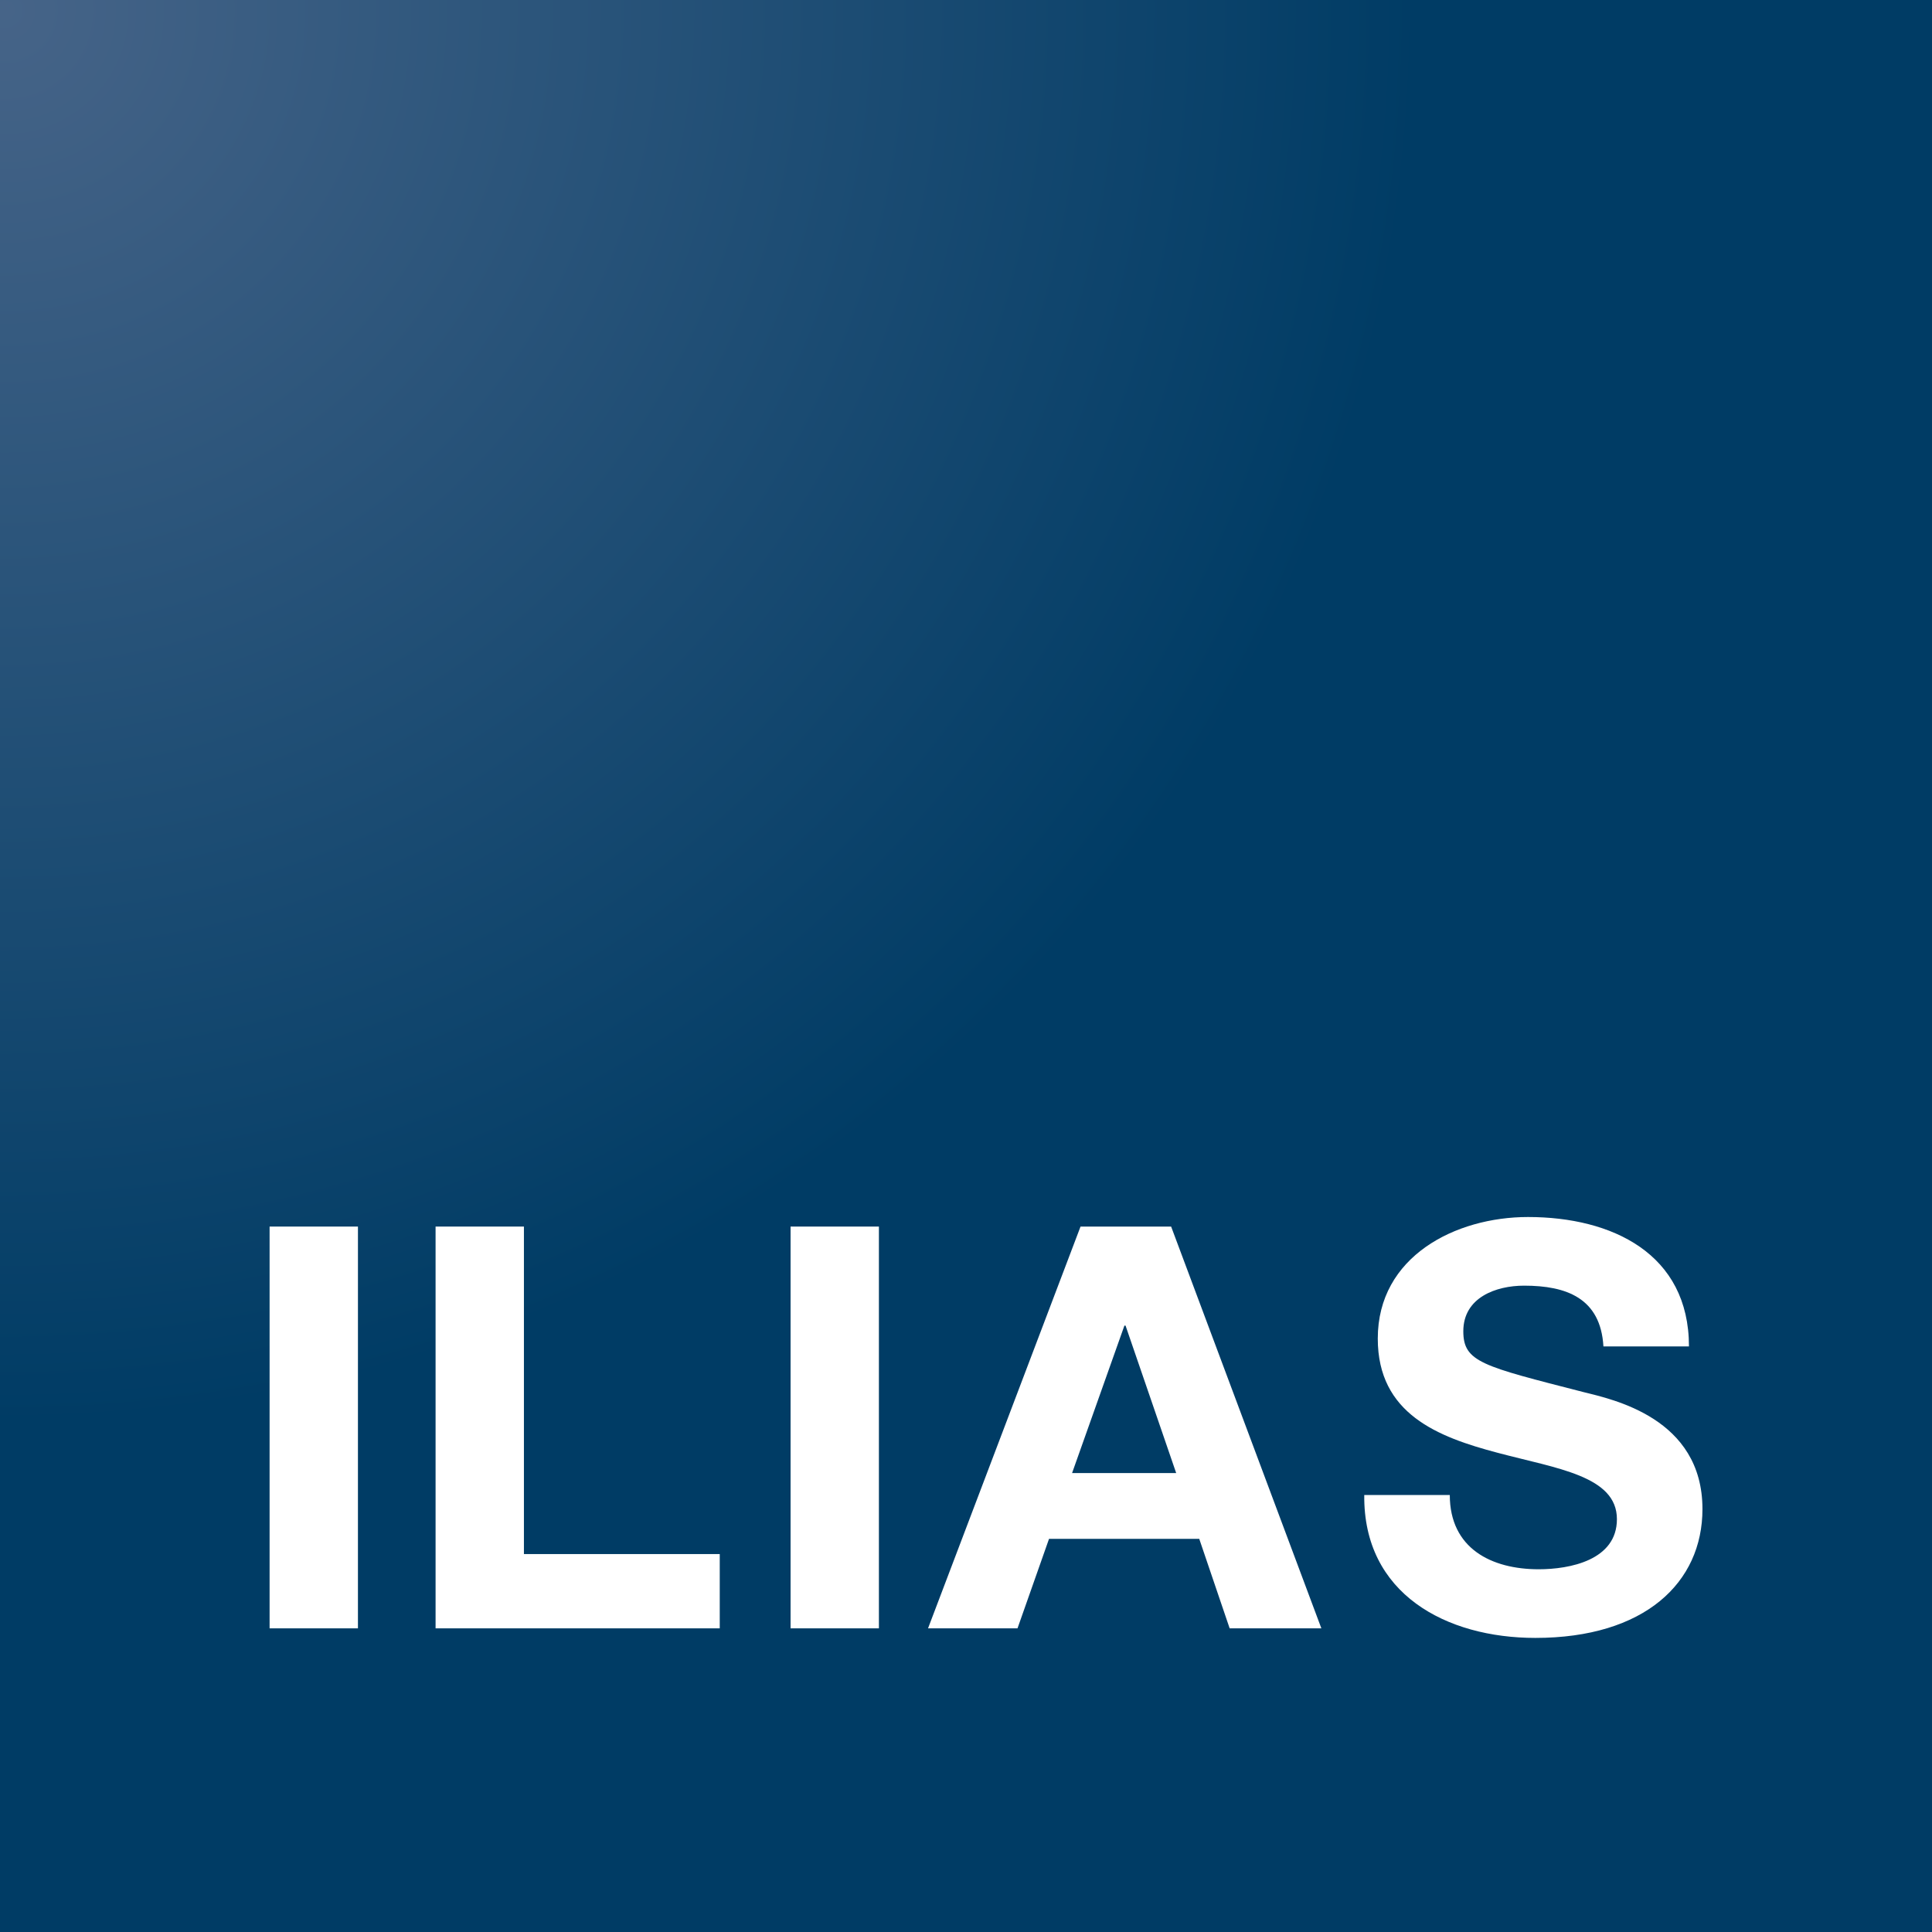
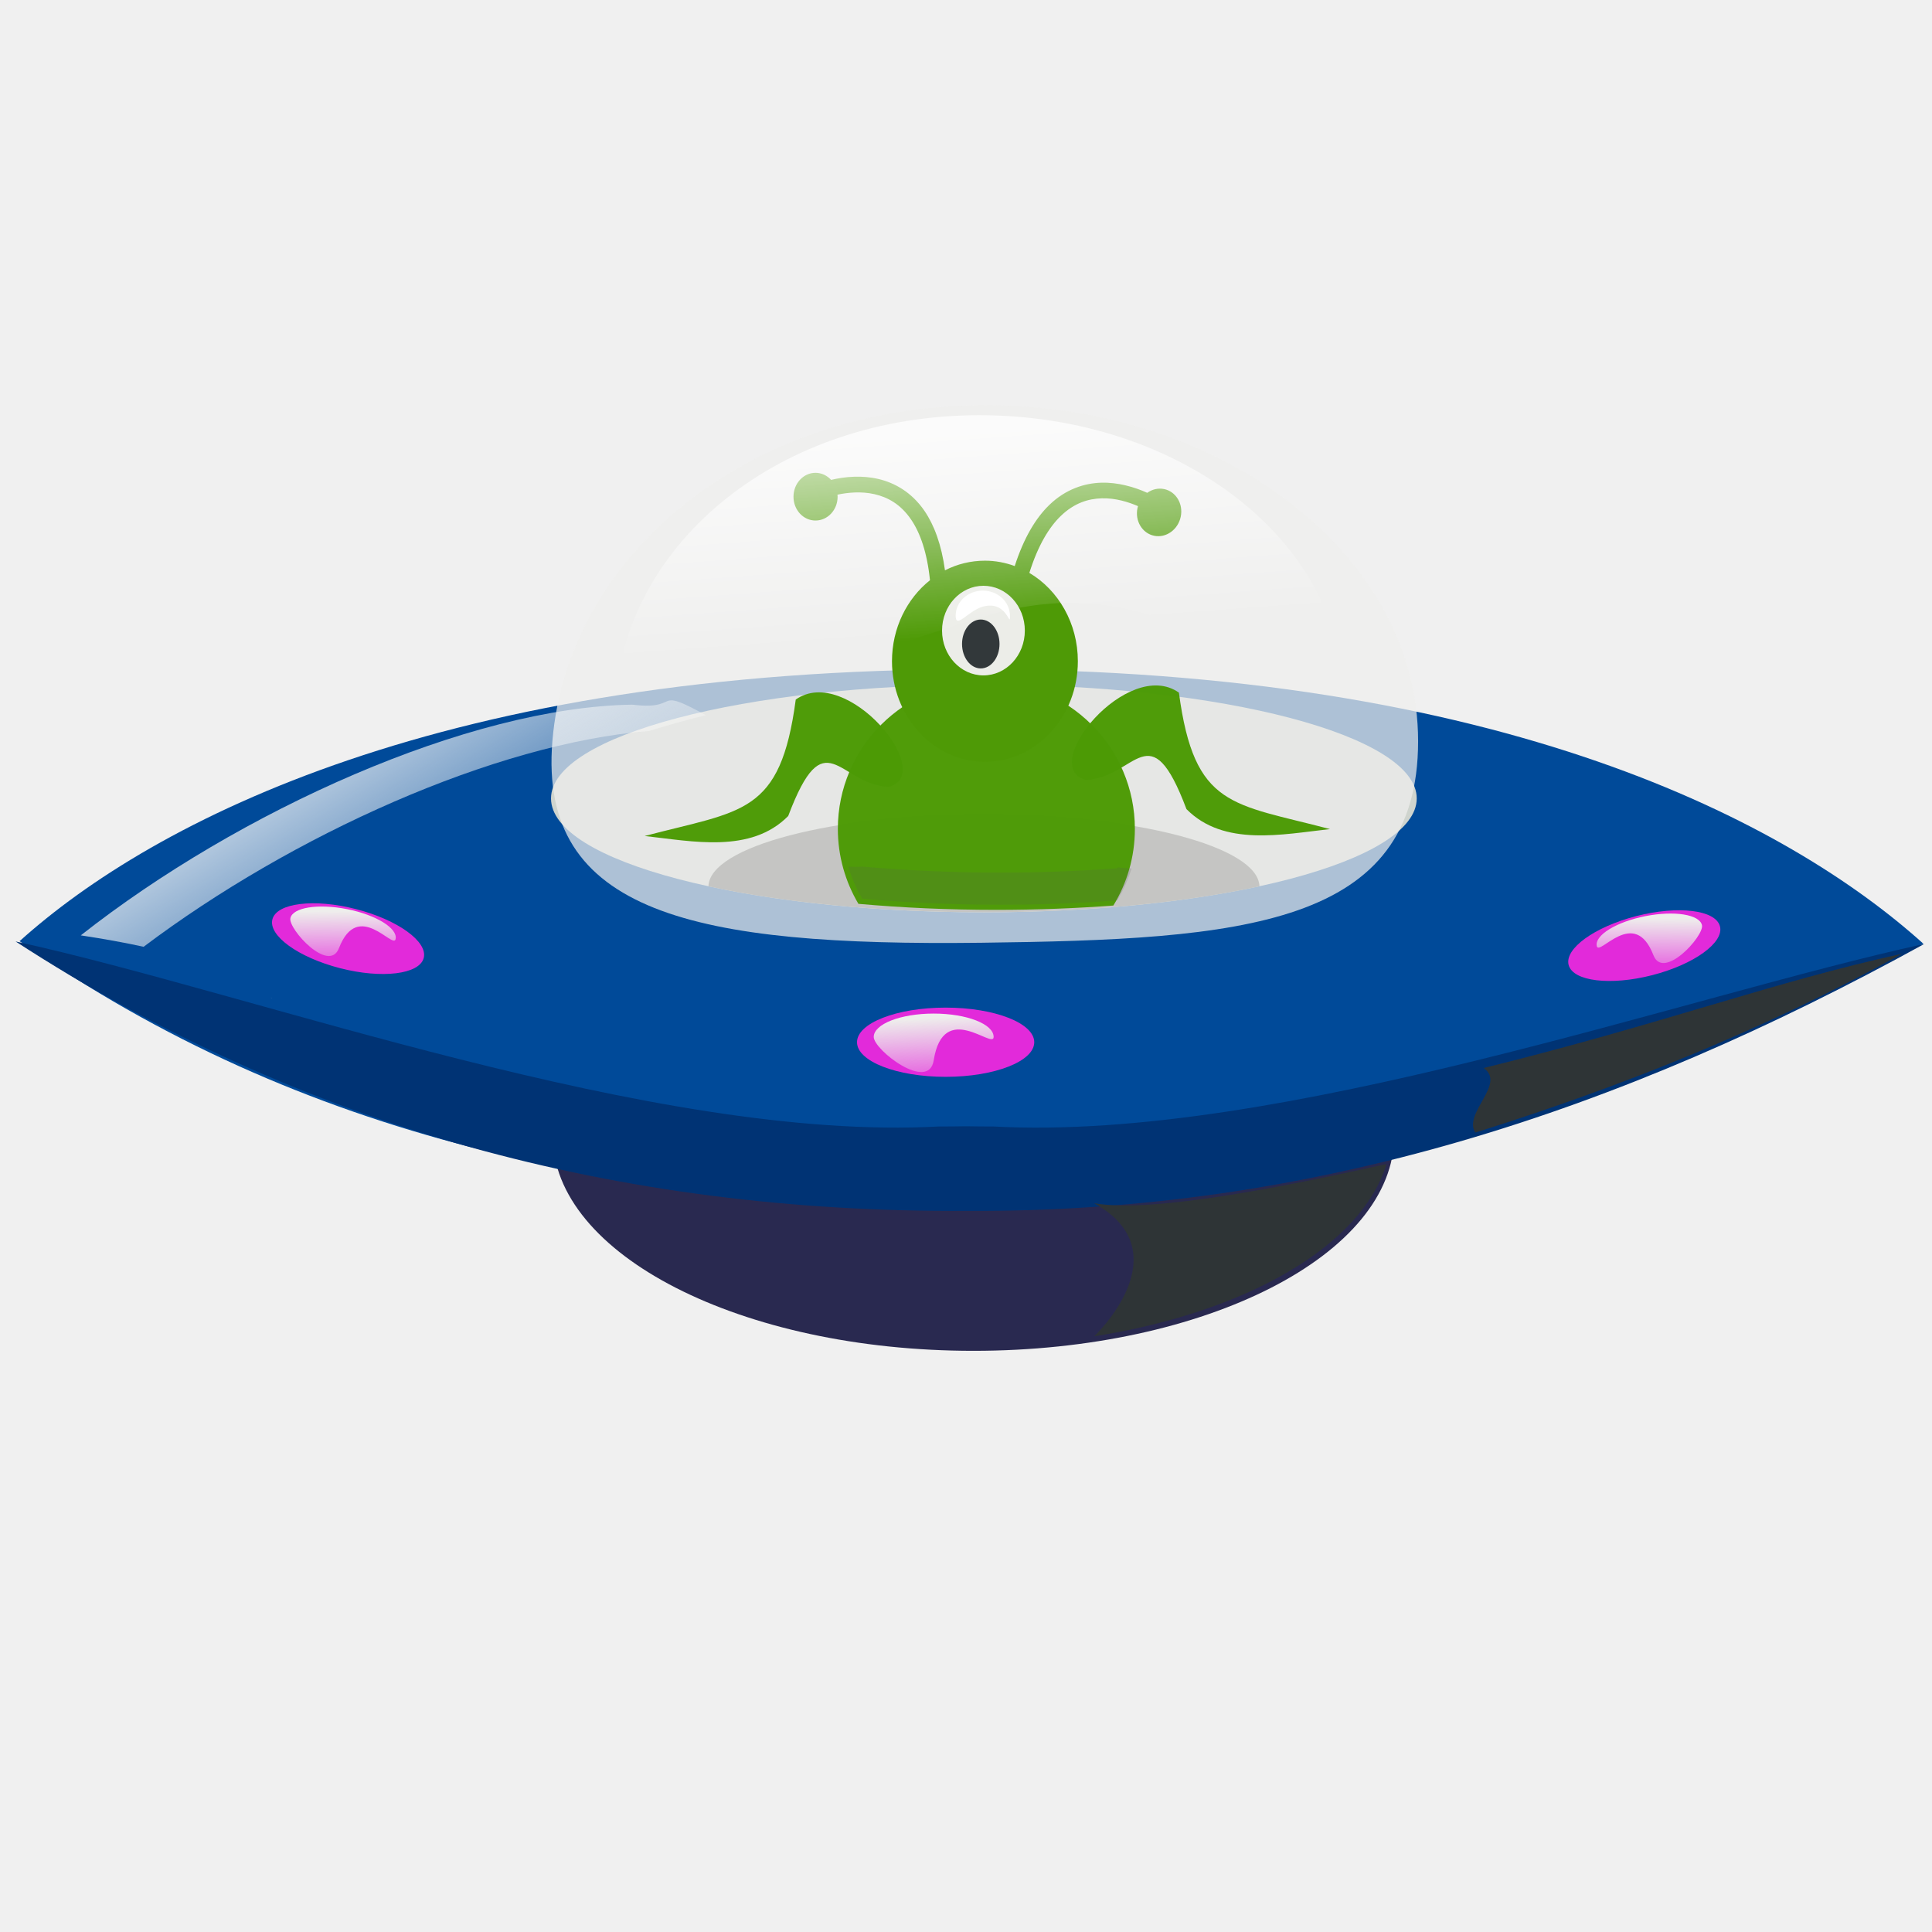
- <svg xmlns="http://www.w3.org/2000/svg" version="1.1" id="Ebene_1" x="0px" y="0px" width="44px" height="44px" viewBox="0 0 277.795 277.795" enable-background="new 0 0 277.795 277.795" xml:space="preserve">
-   <radialGradient id="SVGID_1_" cx="0.686" cy="1.497" r="205.464" gradientTransform="matrix(1 0 0 1 0 -3.051758e-04)" gradientUnits="userSpaceOnUse">
-     <stop offset="0" style="stop-color:#466488" />
-     <stop offset="0.99" style="stop-color:#003C65" />
-   </radialGradient>
-   <polygon fill="url(#SVGID_1_)" points="0,0 277.796,0 277.796,277.795 0,277.795 0,0 " />
-   <g>
-     <polygon fill="#FFFFFF" points="38.764,234.134 51.467,234.134 51.467,176.364 38.764,176.364 38.764,234.134  " />
-     <polygon fill="#FFFFFF" points="62.63,234.134 103.49,234.134 103.49,223.453 75.333,223.453 75.333,176.364 62.63,176.364    62.63,234.134  " />
-     <polygon fill="#FFFFFF" points="113.673,234.134 126.375,234.134 126.375,176.364 113.673,176.364 113.673,234.134  " />
-     <path fill-rule="evenodd" clip-rule="evenodd" fill="#FFFFFF" d="M133.438,234.134h12.865l4.532-12.865h21.601l4.371,12.865h13.187   l-21.602-57.77h-13.026L133.438,234.134L133.438,234.134z M161.675,190.604h0.162l7.281,21.198h-14.967L161.675,190.604   L161.675,190.604z" />
-     <path fill="#FFFFFF" d="M196.162,214.958c-0.162,14.239,11.812,20.551,24.599,20.551c15.696,0,24.029-7.929,24.029-18.528   c0-13.107-12.945-15.776-17.151-16.829c-14.484-3.722-17.235-4.288-17.235-8.738c0-4.854,4.694-6.554,8.739-6.554   c6.066,0,11.002,1.78,11.408,8.738h12.298c0-13.351-11.085-18.608-23.141-18.608c-10.437,0-21.603,5.663-21.603,17.477   c0,10.842,8.658,14.158,17.234,16.424c8.496,2.266,17.151,3.317,17.151,9.547c0,5.907-6.796,7.201-11.247,7.201   c-6.796,0-12.783-2.994-12.783-10.68H196.162L196.162,214.958z" />
+ <svg xmlns="http://www.w3.org/2000/svg" xmlns:xlink="http://www.w3.org/1999/xlink" width="50" height="50" viewBox="0 0 50 50" id="svg5342" version="1.1">
+   <defs id="defs5344">
+     <radialGradient id="q" cx="-69.827" cy="531.58" r="19.269" gradientTransform="matrix(1,0,0,0.6055,0,209.71)" gradientUnits="userSpaceOnUse" xlink:href="#j" />
+     <linearGradient id="j">
+       <stop stop-color="#555753" offset="0" id="stop25" />
+       <stop stop-color="#555753" stop-opacity="0" offset="1" id="stop27" />
+     </linearGradient>
+     <radialGradient id="k" cx="-80.337" cy="531.58" r="19.269" gradientTransform="matrix(1,0,0,0.6055,0,209.71)" gradientUnits="userSpaceOnUse" xlink:href="#j" />
+     <radialGradient xlink:href="#j" id="radialGradient4239" gradientUnits="userSpaceOnUse" gradientTransform="matrix(0.9151688,0,0,0.5410679,12.68065,199.7783)" cx="-80.337" cy="531.58" r="19.269" />
+     <linearGradient id="l" x1="125.844" x2="135.493" y1="5.806" y2="64.903" gradientTransform="matrix(1.352089,0,0,0.6048306,12.68065,12.38381)" gradientUnits="userSpaceOnUse">
+       <stop stop-color="#fff" offset="0" id="stop14" />
+       <stop stop-color="#fff" stop-opacity="0" offset="1" id="stop16" />
+     </linearGradient>
+     <linearGradient id="m" x1="20.183" x2="82.68" y1="95.609" y2="145.694" gradientTransform="matrix(1.309605,0,0,0.6244511,12.68065,12.38381)" gradientUnits="userSpaceOnUse">
+       <stop stop-color="#fcfcfb" offset="0" id="stop19" />
+       <stop stop-color="#fcfcfb" stop-opacity="0" offset="1" id="stop21" />
+     </linearGradient>
+     <linearGradient id="n" x1="127.356" x2="129.971" y1="172.579" y2="196.089" xlink:href="#a" gradientTransform="matrix(1.294805,0,0,0.6315887,12.68065,12.38381)" gradientUnits="userSpaceOnUse" />
+     <linearGradient id="a">
+       <stop stop-color="#eeeeec" offset="0" id="stop9" />
+       <stop stop-color="#eeeeec" stop-opacity="0" offset="1" id="stop11" />
+     </linearGradient>
+     <linearGradient id="o" x1="44.671" x2="44.975" y1="144.711" y2="165.642" xlink:href="#a" gradientTransform="matrix(1.320101,0,0,0.6194864,12.68065,12.38381)" gradientUnits="userSpaceOnUse" />
+     <linearGradient id="p" x1="225.202" x2="224.899" y1="146.76" y2="167.69" xlink:href="#a" gradientTransform="matrix(1.320105,0,0,0.6194842,12.68065,12.38381)" gradientUnits="userSpaceOnUse" />
+   </defs>
+   <g id="layer1" transform="translate(0,-1002.362)">
+     <g transform="matrix(0.1432029,0,0,0.1432029,-1.543602,1011.334)" id="g4385">
+       <path d="m 262.741,142.606 c 0.007,21.464 -34.038,38.866 -76.037,38.866 -41.999,0 -76.044,-17.402 -76.037,-38.866 -0.007,-21.464 34.038,-38.866 76.037,-38.866 41.999,0 76.044,17.402 76.037,38.866 z" id="path33" style="fill:#292950;fill-opacity:1;stroke-width:0.5;stroke-linecap:round;stroke-linejoin:bevel" />
+       <path style="fill:#004a99;fill-opacity:1;stroke-width:2;stroke-linecap:round;stroke-linejoin:bevel" id="path37" d="m 186.819,58.295 c -95.589,0 -148.321,27.362 -172.5,49.141 50.742,35.704 109.582,47.861 172.5,47.354 62.585,0.332 116.098,-16.395 171.539,-46.907 C 334.179,86.104 282.406,58.295 186.819,58.295 Z" />
+       <path d="m 13.596,107.488 c 51.782,33.639 109.18,49.027 171.768,48.694 0.015,-1e-4 0.029,1.1e-4 0.044,0 62.585,0.332 117.7,-17.735 173.141,-48.248 -43.38,9.468 -116.721,35.773 -168.217,32.996 -1.673,0 -3.322,-0.01 -4.972,-0.043 -1.635,0.032 -3.27,0.043 -4.928,0.043 -51.496,2.778 -123.456,-23.973 -166.844,-33.443 z" id="path41" style="fill:#003374;fill-opacity:1;stroke-width:2;stroke-linecap:round;stroke-linejoin:bevel" />
+       <path d="m 266.814,81.641 c 0,11.366 -35.024,20.579 -78.227,20.579 -43.203,0 -78.227,-9.214 -78.227,-20.579 -3e-5,-11.366 35.024,-20.579 78.227,-20.579 43.203,0 78.227,9.214 78.227,20.579 z" id="path43" style="fill:#d3d7cf;fill-opacity:0.98;stroke-width:2;stroke-linecap:round;stroke-linejoin:bevel" />
+       <path d="m 188.576,84.51 c -27.372,0 -49.592,5.827 -49.764,13.018 13.524,2.937 30.872,4.683 49.764,4.683 18.912,0 36.278,-1.741 49.808,-4.683 C 238.214,90.337 215.949,84.51 188.576,84.51 Z" id="path45" style="fill:#555753;fill-opacity:0.98;stroke-width:2;stroke-linecap:round;stroke-linejoin:bevel" />
+       <path d="m 267.061,71.301 c 0,33.509 -31.731,35.844 -78.938,36.423 -51.636,0.625 -80.081,-5.249 -77.516,-36.423 2.74,-33.3 35.045,-60.704 78.227,-60.704 43.181,0 78.227,27.195 78.227,60.704 z" id="path47" style="opacity:0.739;fill:#eeeeec;fill-opacity:0.98;stroke-width:2;stroke-linecap:round;stroke-linejoin:bevel" />
+       <g style="stroke-linecap:round;stroke-linejoin:bevel" transform="matrix(0.9151688,0,0,0.8935886,12.68065,12.38381)" id="g49">
+         <g style="stroke-width:4" id="g51">
+           <path style="fill:#4d9a06;fill-opacity:0.98" id="path53" d="m 192.72,53.792 c -16.186,0 -29.344,13.38 -29.344,29.875 0,5.529 1.491,10.713 4.062,15.156 8.572,0.784 17.737,1.219 27.281,1.219 8.002,0 15.723,-0.316 23.062,-0.875 2.695,-4.518 4.25,-9.83 4.25,-15.5 0,-16.495 -13.126,-29.875 -29.312,-29.875 z" />
+           <path style="fill:url(#q)" id="path55" d="m 206.95,67.76 c 0.002,5.091 -6.813,9.218 -15.22,9.218 -8.407,0 -15.222,-4.127 -15.22,-9.218 -0.002,-5.091 6.813,-9.218 15.22,-9.218 8.407,0 15.222,4.127 15.22,9.218 z" />
+         </g>
+         <g style="stroke-width:2" id="g57">
+           <path style="fill:#4e9a06" id="path59" d="m 158.96,11.651 c -2.405,0 -4.344,2.171 -4.344,4.838 0,2.667 1.939,4.813 4.344,4.813 2.405,0 4.369,-2.147 4.369,-4.813 0,-0.142 -0.014,-0.281 -0.025,-0.42 1.999,-0.428 4.665,-0.719 7.306,-0.099 2.605,0.612 5.149,2.008 7.232,5.134 1.751,2.627 3.155,6.557 3.727,12.268 -4.545,3.705 -7.504,9.661 -7.504,16.39 0,11.231 8.235,20.34 18.365,20.34 10.13,0 18.34,-9.108 18.34,-20.34 0,-7.708 -3.873,-14.419 -9.577,-17.871 1.719,-5.607 3.921,-9.252 6.196,-11.503 2.67,-2.643 5.447,-3.504 8.121,-3.579 2.716,-0.077 5.261,0.757 7.134,1.58 -0.038,0.132 -0.071,0.258 -0.099,0.395 -0.536,2.612 0.952,5.12 3.308,5.603 2.356,0.484 4.697,-1.238 5.233,-3.851 0.536,-2.612 -0.952,-5.12 -3.308,-5.603 -1.178,-0.242 -2.359,0.067 -3.308,0.765 -1.191,-0.56 -2.685,-1.129 -4.369,-1.53 -1.443,-0.344 -3.022,-0.565 -4.69,-0.518 -3.336,0.094 -7.043,1.299 -10.268,4.492 -2.679,2.652 -5.028,6.634 -6.838,12.367 -1.849,-0.695 -3.816,-1.086 -5.875,-1.086 -2.818,0 -5.512,0.69 -7.899,1.95 -0.703,-5.236 -2.131,-9.145 -4.048,-12.021 -2.518,-3.777 -5.909,-5.704 -9.158,-6.467 -1.624,-0.382 -3.207,-0.491 -4.69,-0.444 -1.74,0.054 -3.308,0.33 -4.591,0.642 -0.79,-0.883 -1.876,-1.432 -3.086,-1.432 z" />
+           <g style="fill-opacity:0.98" id="g61">
+             <path style="fill:#eeeeec" id="path63" d="m 200.3,43.561 c 0,5.005 -3.66,9.062 -8.174,9.062 -4.514,0 -8.174,-4.057 -8.174,-9.062 0,-5.005 3.66,-9.062 8.174,-9.062 4.514,0 8.174,4.057 8.174,9.062 z" />
+             <path style="fill:#2e3436" id="path65" d="m 195.3,46.268 c 0,2.731 -1.657,4.944 -3.7,4.944 -2.043,0 -3.7,-2.214 -3.7,-4.944 0,-2.731 1.656,-4.944 3.7,-4.944 2.043,0 3.7,2.214 3.7,4.944 z" />
+           </g>
+         </g>
+         <g style="stroke-width:4" id="g67">
+           <path style="fill:#ffffff" id="path69" d="m 197.36,40.553 c 0,2.803 -0.427,-3.244 -5.36,-1.834 -2.845,0.813 -5.36,4.637 -5.36,1.834 0,-2.803 2.401,-5.078 5.36,-5.078 2.959,0 5.36,2.275 5.36,5.078 z" />
+           <path style="fill:url(#k)" id="path71" d="m 180.14,74.494 c 9.8e-4,3.566 -3.438,6.457 -7.68,6.457 -4.242,0 -7.681,-2.891 -7.68,-6.457 -9.6e-4,-3.566 3.438,-6.457 7.68,-6.457 4.242,0 7.681,2.891 7.68,6.457 z" />
+         </g>
+       </g>
+       <path style="fill:#4c9a06;fill-opacity:0.98;fill-rule:evenodd" id="path73" d="m 171.398,79.547 c 8.842,-2.341 -7.585,-22.275 -16.809,-15.777 -2.775,20.891 -9.648,19.997 -27.307,24.661 8.595,0.944 19.175,3.235 25.943,-3.612 6.651,-17.623 9.059,-5.708 18.173,-5.272 z" />
+       <path style="fill:url(#radialGradient4239);stroke-width:4;stroke-linecap:round;stroke-linejoin:bevel" id="path75" d="m 200.894,77.703 c -8.8e-4,3.186 3.146,5.77 7.028,5.77 3.882,0 7.029,-2.583 7.028,-5.77 8.9e-4,-3.186 -3.146,-5.77 -7.028,-5.77 -3.882,0 -7.029,2.583 -7.028,5.77 z" />
+       <path style="fill:#4c9a06;fill-opacity:0.98;fill-rule:evenodd" id="path77" d="m 207.026,78.298 c -8.842,-2.341 7.585,-22.275 16.809,-15.777 2.775,20.891 9.648,19.997 27.307,24.661 -8.595,0.944 -19.175,3.235 -25.943,-3.612 -6.651,-17.623 -9.059,-5.708 -18.173,-5.272 z" />
+       <path style="opacity:0.183;fill:#555753;fill-opacity:0.98;stroke-width:4;stroke-linecap:round;stroke-linejoin:bevel" id="path79" d="m 164.068,93.955 c 0.626,2.052 1.472,3.998 2.545,5.808 7.845,0.701 16.232,1.089 24.967,1.089 7.323,0 14.389,-0.283 21.106,-0.782 1.096,-1.794 1.952,-3.741 2.603,-5.78 -0.856,-0.023 -1.686,-0.085 -2.517,-0.195 -0.032,0.053 -0.053,0.114 -0.086,0.168 -6.717,0.499 -13.783,0.782 -21.106,0.782 -8.735,0 -17.122,-0.388 -24.967,-1.089 -0.432,0.028 -0.849,0.056 -1.287,0.056 -0.418,0 -0.845,-0.03 -1.258,-0.056 z" />
+       <path style="opacity:0.739;fill:url(#l);stroke-width:2;stroke-linecap:round;stroke-linejoin:bevel" id="path81" d="m 253.535,63.405 c 0,28.163 -16.469,-29.883 -65.576,-14.45 -56.968,17.905 -66.922,27.883 -65.92,14.45 2.089,-28.003 29.455,-51.021 65.748,-51.021 36.293,0 65.748,22.857 65.748,51.021 z" />
+       <path style="fill:none;stroke:#000000;stroke-width:0.904" id="path83" d="M 125.686,147.343 Z" />
+       <path d="m 131.799,63.943 c -1.173,0.194 -1.639,1.377 -6.749,0.754 -29.51,0.429 -71.151,19.234 -99.671,41.691 4.134,0.63 7.879,1.302 11.354,2.066 26.697,-20.121 63.45,-36.768 91.402,-39.011 3.223,-1.004 6.597,-1.967 10.21,-2.848 -4.296,-2.358 -5.637,-2.804 -6.549,-2.653 z M 59.673,117.614 c 0.087,0.056 0.171,0.111 0.257,0.168 0.01,-0.009 0.018,-0.019 0.029,-0.028 -0.096,-0.044 -0.189,-0.096 -0.286,-0.14 z" id="path87" style="fill:url(#m);stroke-width:2;stroke-linecap:round;stroke-linejoin:bevel" />
+       <path style="fill:#e22ada;fill-opacity:1;stroke-width:5;stroke-linecap:round;stroke-linejoin:bevel" id="path91" d="m 197.691,125.7 c 0,3.455 -7.17,6.255 -16.015,6.255 -8.845,0 -16.015,-2.8 -16.015,-6.255 0,-3.455 7.17,-6.255 16.015,-6.255 8.845,0 16.015,2.801 16.015,6.255 z" />
+       <path style="fill:#e22ada;fill-opacity:1;stroke-width:5;stroke-linecap:round;stroke-linejoin:bevel" id="path93" d="m 87.351,110.491 c -0.794,2.948 -7.557,3.768 -15.107,1.83 -7.549,-1.938 -13.026,-5.899 -12.232,-8.847 0.794,-2.948 7.557,-3.768 15.107,-1.83 7.549,1.938 13.026,5.899 12.232,8.847 z" />
+       <path style="fill:url(#n);stroke-width:5;stroke-linecap:round;stroke-linejoin:bevel" id="path95" d="m 190.352,124.753 c 0,2.336 -9.092,-6.804 -10.834,4.231 -0.911,5.771 -10.834,-1.896 -10.834,-4.231 0,-2.336 4.854,-4.231 10.834,-4.231 5.98,0 10.834,1.896 10.834,4.231 z" />
+       <path style="fill:url(#o);stroke-width:5;stroke-linecap:round;stroke-linejoin:bevel" id="path97" d="m 82.275,107.06 c -0.405,1.947 -6.8,-7.252 -10.241,1.644 -1.799,4.652 -9.179,-3.464 -8.775,-5.411 0.405,-1.947 4.992,-2.683 10.241,-1.644 5.248,1.04 9.179,3.464 8.775,5.411 z" />
+       <path style="fill:#e22ada;fill-opacity:1;stroke-width:5;stroke-linecap:round;stroke-linejoin:bevel" id="path99" d="m 294.269,111.751 c 0.794,2.948 7.557,3.768 15.107,1.83 7.549,-1.938 13.026,-5.899 12.232,-8.847 -0.794,-2.948 -7.557,-3.768 -15.107,-1.83 -7.549,1.938 -13.026,5.899 -12.232,8.847 z" />
+       <path style="fill:url(#p);stroke-width:5;stroke-linecap:round;stroke-linejoin:bevel" id="path101" d="m 299.348,108.328 c 0.405,1.947 6.8,-7.252 10.241,1.644 1.799,4.652 9.179,-3.464 8.775,-5.411 -0.405,-1.947 -4.992,-2.683 -10.241,-1.644 -5.248,1.04 -9.179,3.464 -8.775,5.411 z" />
+       <g transform="matrix(0.9151688,0,0,0.8935886,12.68065,12.38381)" id="g103" style="fill:#2e3436;stroke-linecap:round;stroke-linejoin:bevel">
+         <path d="m 271.72,151.44 c -18.738,4.24 -45.906,10.046 -57.719,7.938 17.5,10 0,26.906 0,26.906 30.013,-4.822 52.808,-18.278 57.719,-34.844 z" id="path105" style="stroke-width:0.5" />
+         <path d="m 373.54,108.91 c -25.152,5.623 -47.506,14.243 -82.636,23.121 4.518,3.206 -4.071,9.02 -1.666,13.059 28.512,-9.166 56.47,-20.493 84.302,-36.18 z" id="path107" style="stroke-width:2" />
+       </g>
+     </g>
  </g>
</svg>
